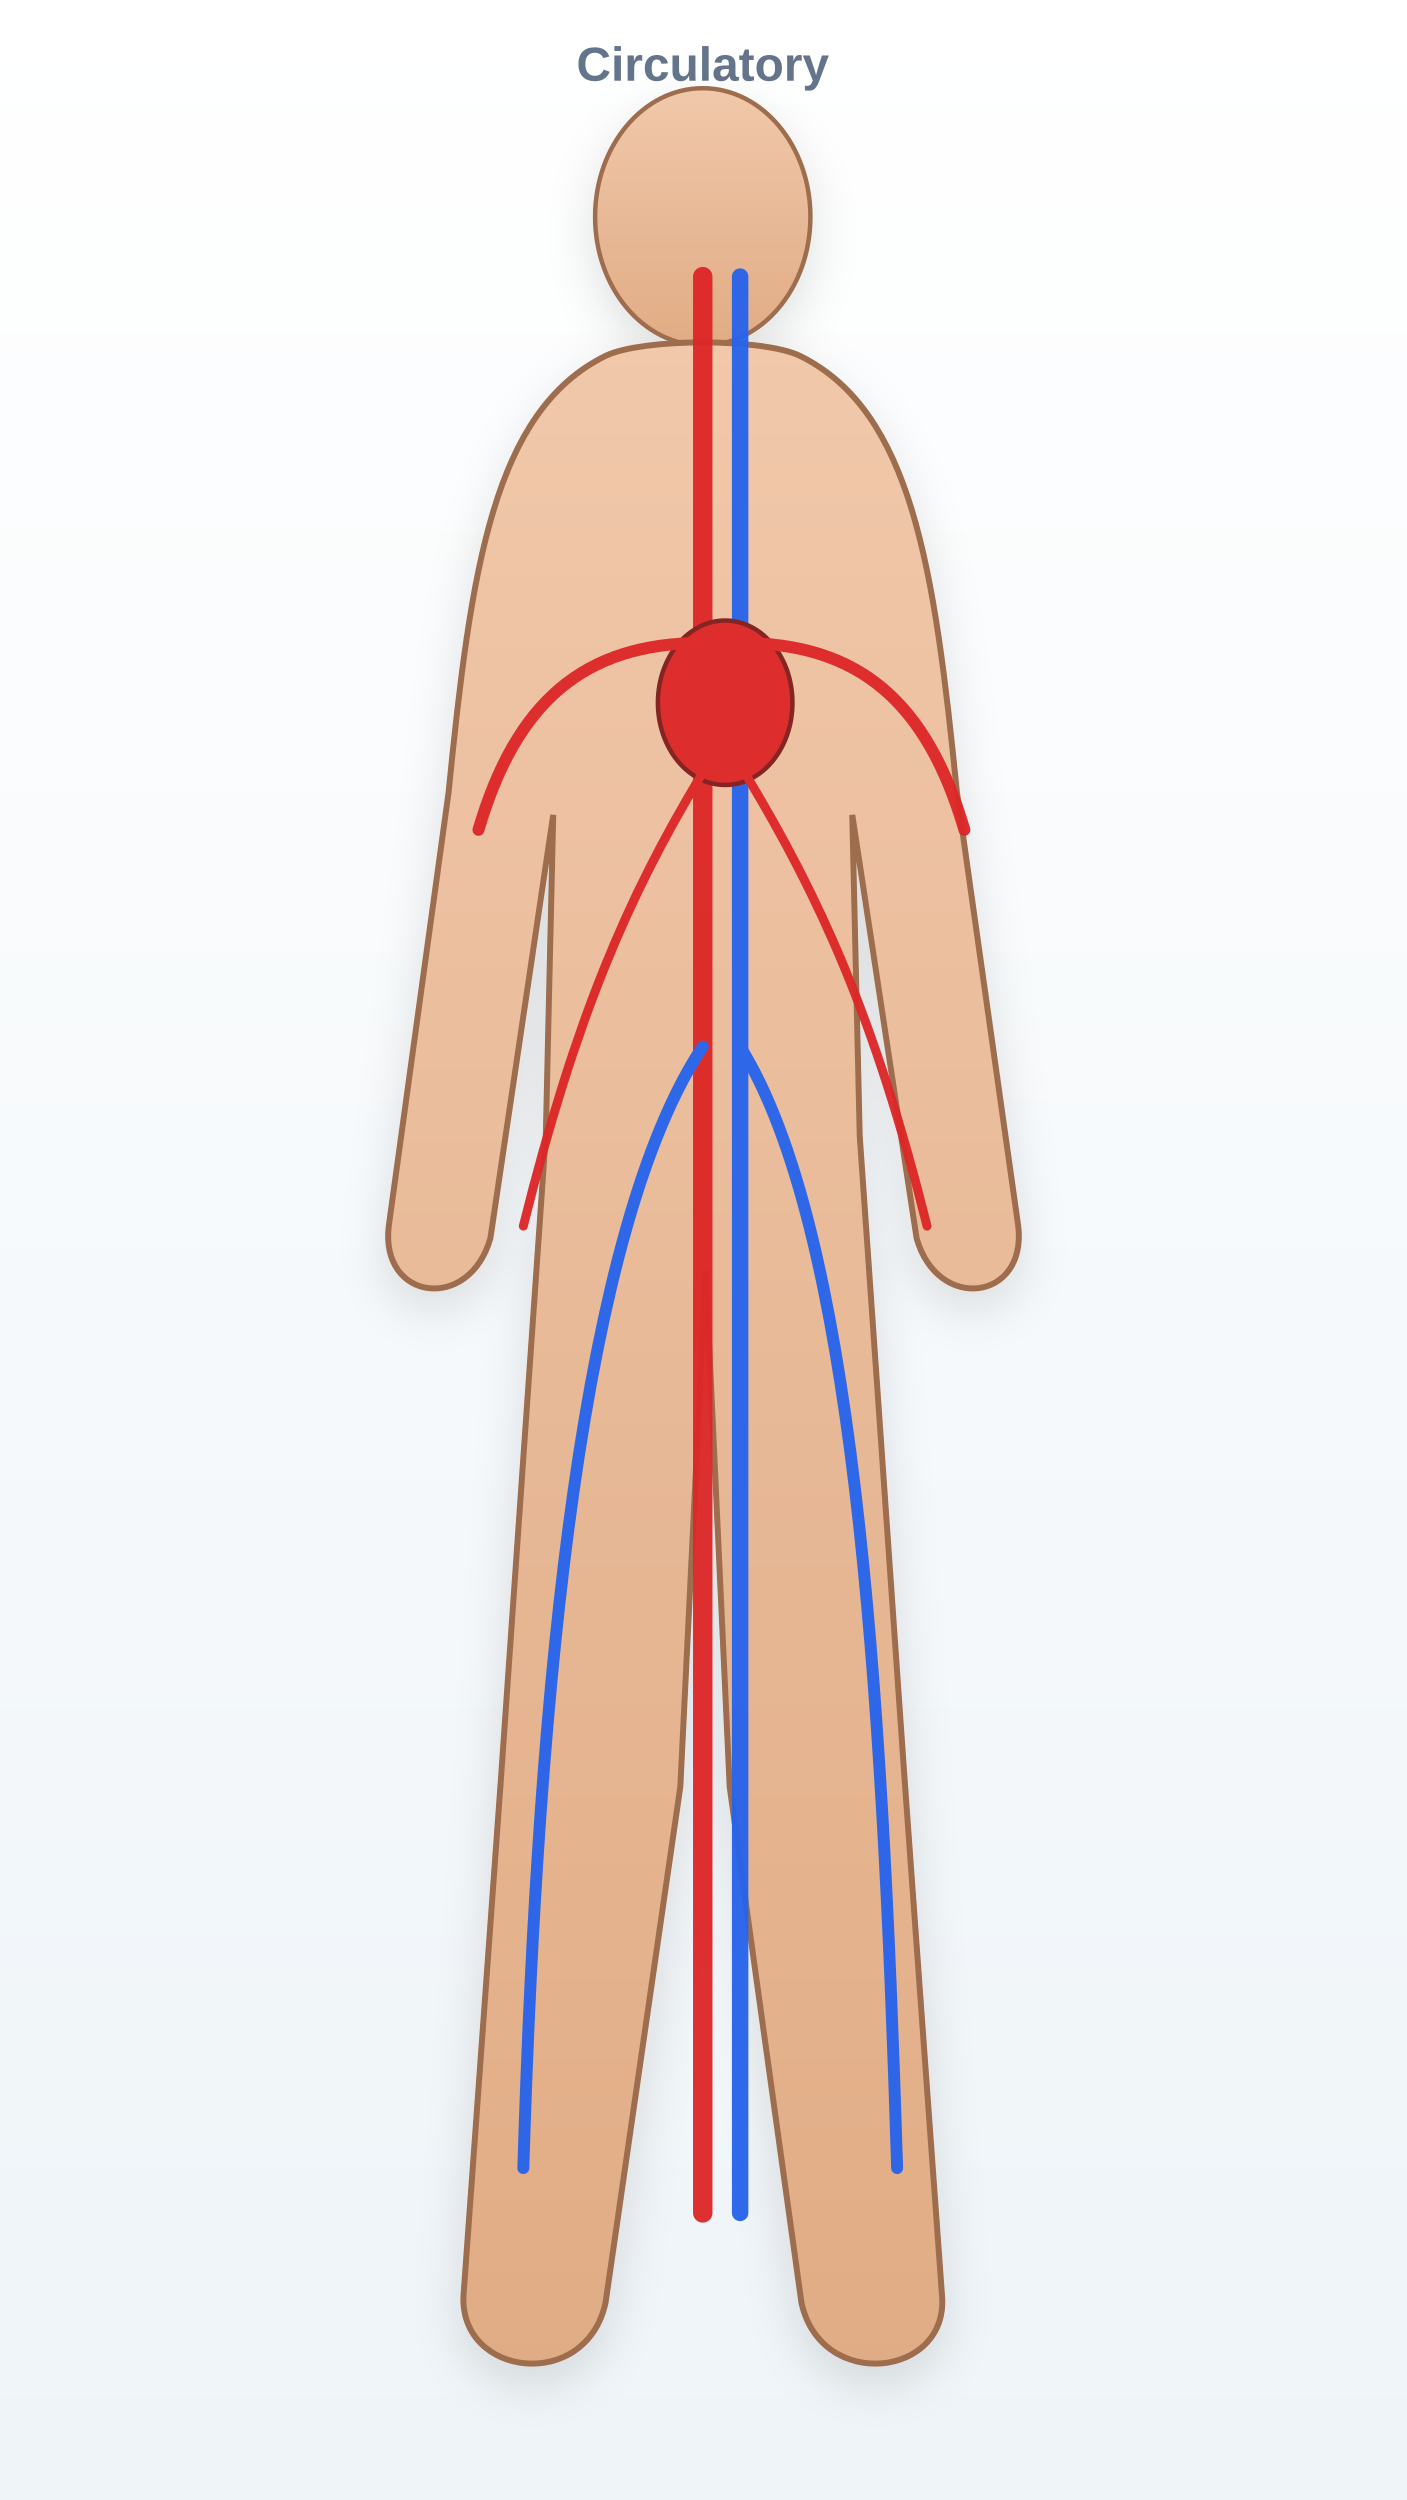
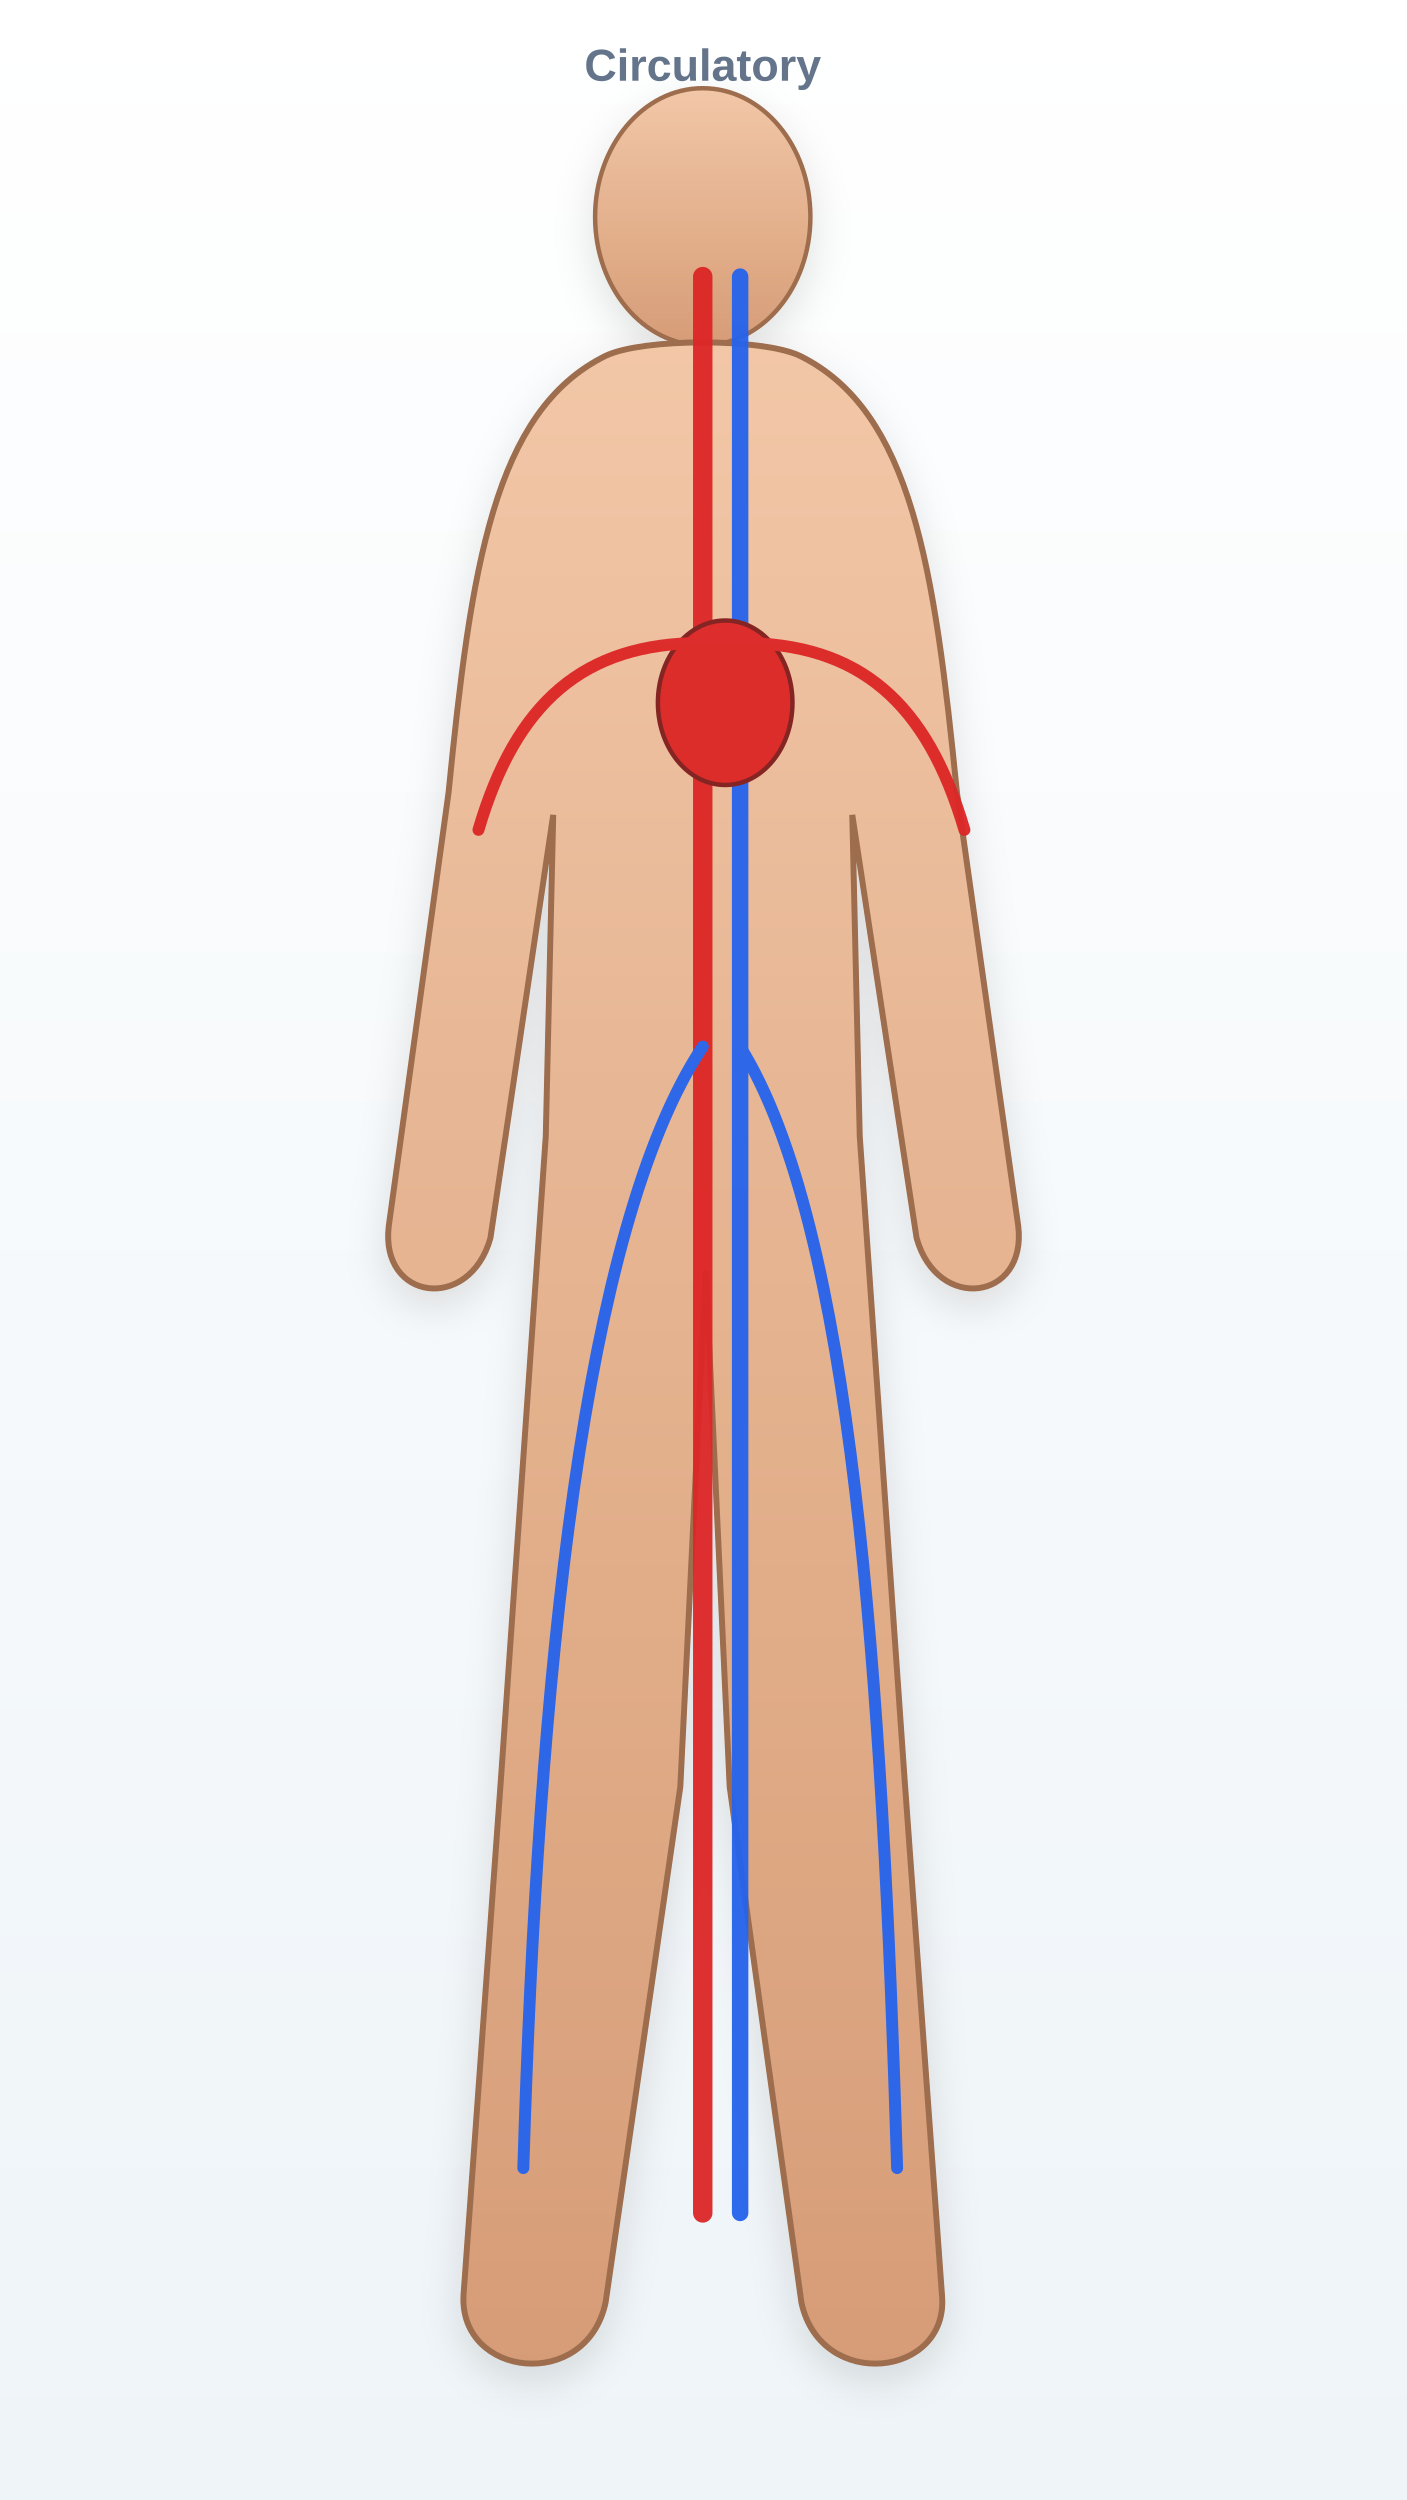
<svg xmlns="http://www.w3.org/2000/svg" viewBox="0 0 941 1672" width="941" height="1672">
  <defs>
    <linearGradient id="skin" x1="0" x2="0" y1="0" y2="1">
-       <stop stop-color="#f1c7a8" />
-       <stop offset="1" stop-color="#dfaa83" />
+       <stop stop-color="#f2c6a5" />
+       <stop offset="1" stop-color="#d59a74" />
    </linearGradient>
-     <linearGradient id="soft" x1="0" x2="0" y1="0" y2="1">
+     <linearGradient id="bg" x1="0" x2="0" y1="0" y2="1">
      <stop stop-color="#ffffff" />
      <stop offset="1" stop-color="#eef4f8" />
    </linearGradient>
-     <filter id="shadow" x="-20%" y="-20%" width="140%" height="140%">
-       <feDropShadow dx="0" dy="12" stdDeviation="16" flood-opacity=".12" />
+     <filter id="sh" x="-20%" y="-20%" width="140%" height="140%">
+       <feDropShadow dx="0" dy="10" stdDeviation="14" flood-opacity=".12" />
    </filter>
  </defs>
-   <rect width="941" height="1672" fill="url(#soft)" />
-   <text x="470" y="54" text-anchor="middle" font-family="Arial, sans-serif" font-size="32" font-weight="700" fill="#64748b">Circulatory</text>
-   <g id="body" filter="url(#shadow)" opacity=".98">
+   <rect width="941" height="1672" fill="url(#bg)" />
+   <text x="470" y="54" text-anchor="middle" font-family="Arial, sans-serif" font-size="30" font-weight="700" fill="#64748b">Circulatory</text>
+   <g filter="url(#sh)" opacity=".98">
    <ellipse cx="470" cy="145" rx="72" ry="86" fill="url(#skin)" stroke="#9b6b4a" stroke-width="3" />
    <path d="M405 238 C330 275 315 380 300 530 L260 820 C254 870 314 878 328 828 L370 545 L365 760 L335 1190 L310 1535 C307 1590 392 1600 405 1540 L455 1195 L472 850 L488 1195 L536 1540 C549 1600 635 1590 630 1535 L605 1190 L575 760 L570 545 L613 828 C627 878 687 870 681 820 L640 530 C625 380 610 275 535 238 C510 226 430 226 405 238 Z" fill="url(#skin)" stroke="#9b6b4a" stroke-width="4" />
  </g>
  <g fill="none" stroke-linecap="round" opacity=".95">
    <path d="M470 185 L470 1480" stroke="#dc2626" stroke-width="13" />
    <path d="M495 185 L495 1480" stroke="#2563eb" stroke-width="11" />
    <ellipse cx="485" cy="470" rx="45" ry="55" fill="#dc2626" stroke="#7f1d1d" stroke-width="3" />
    <path d="M470 430 C390 430 345 470 320 555 M495 430 C575 430 620 470 645 555" stroke="#dc2626" stroke-width="8" />
    <path d="M470 700 C390 820 360 1120 350 1450 M495 700 C570 820 590 1120 600 1450" stroke="#2563eb" stroke-width="8" />
-     <path d="M468 520 C420 600 385 680 350 820 M500 520 C548 600 585 680 620 820" stroke="#dc2626" stroke-width="6" />
  </g>
</svg>
